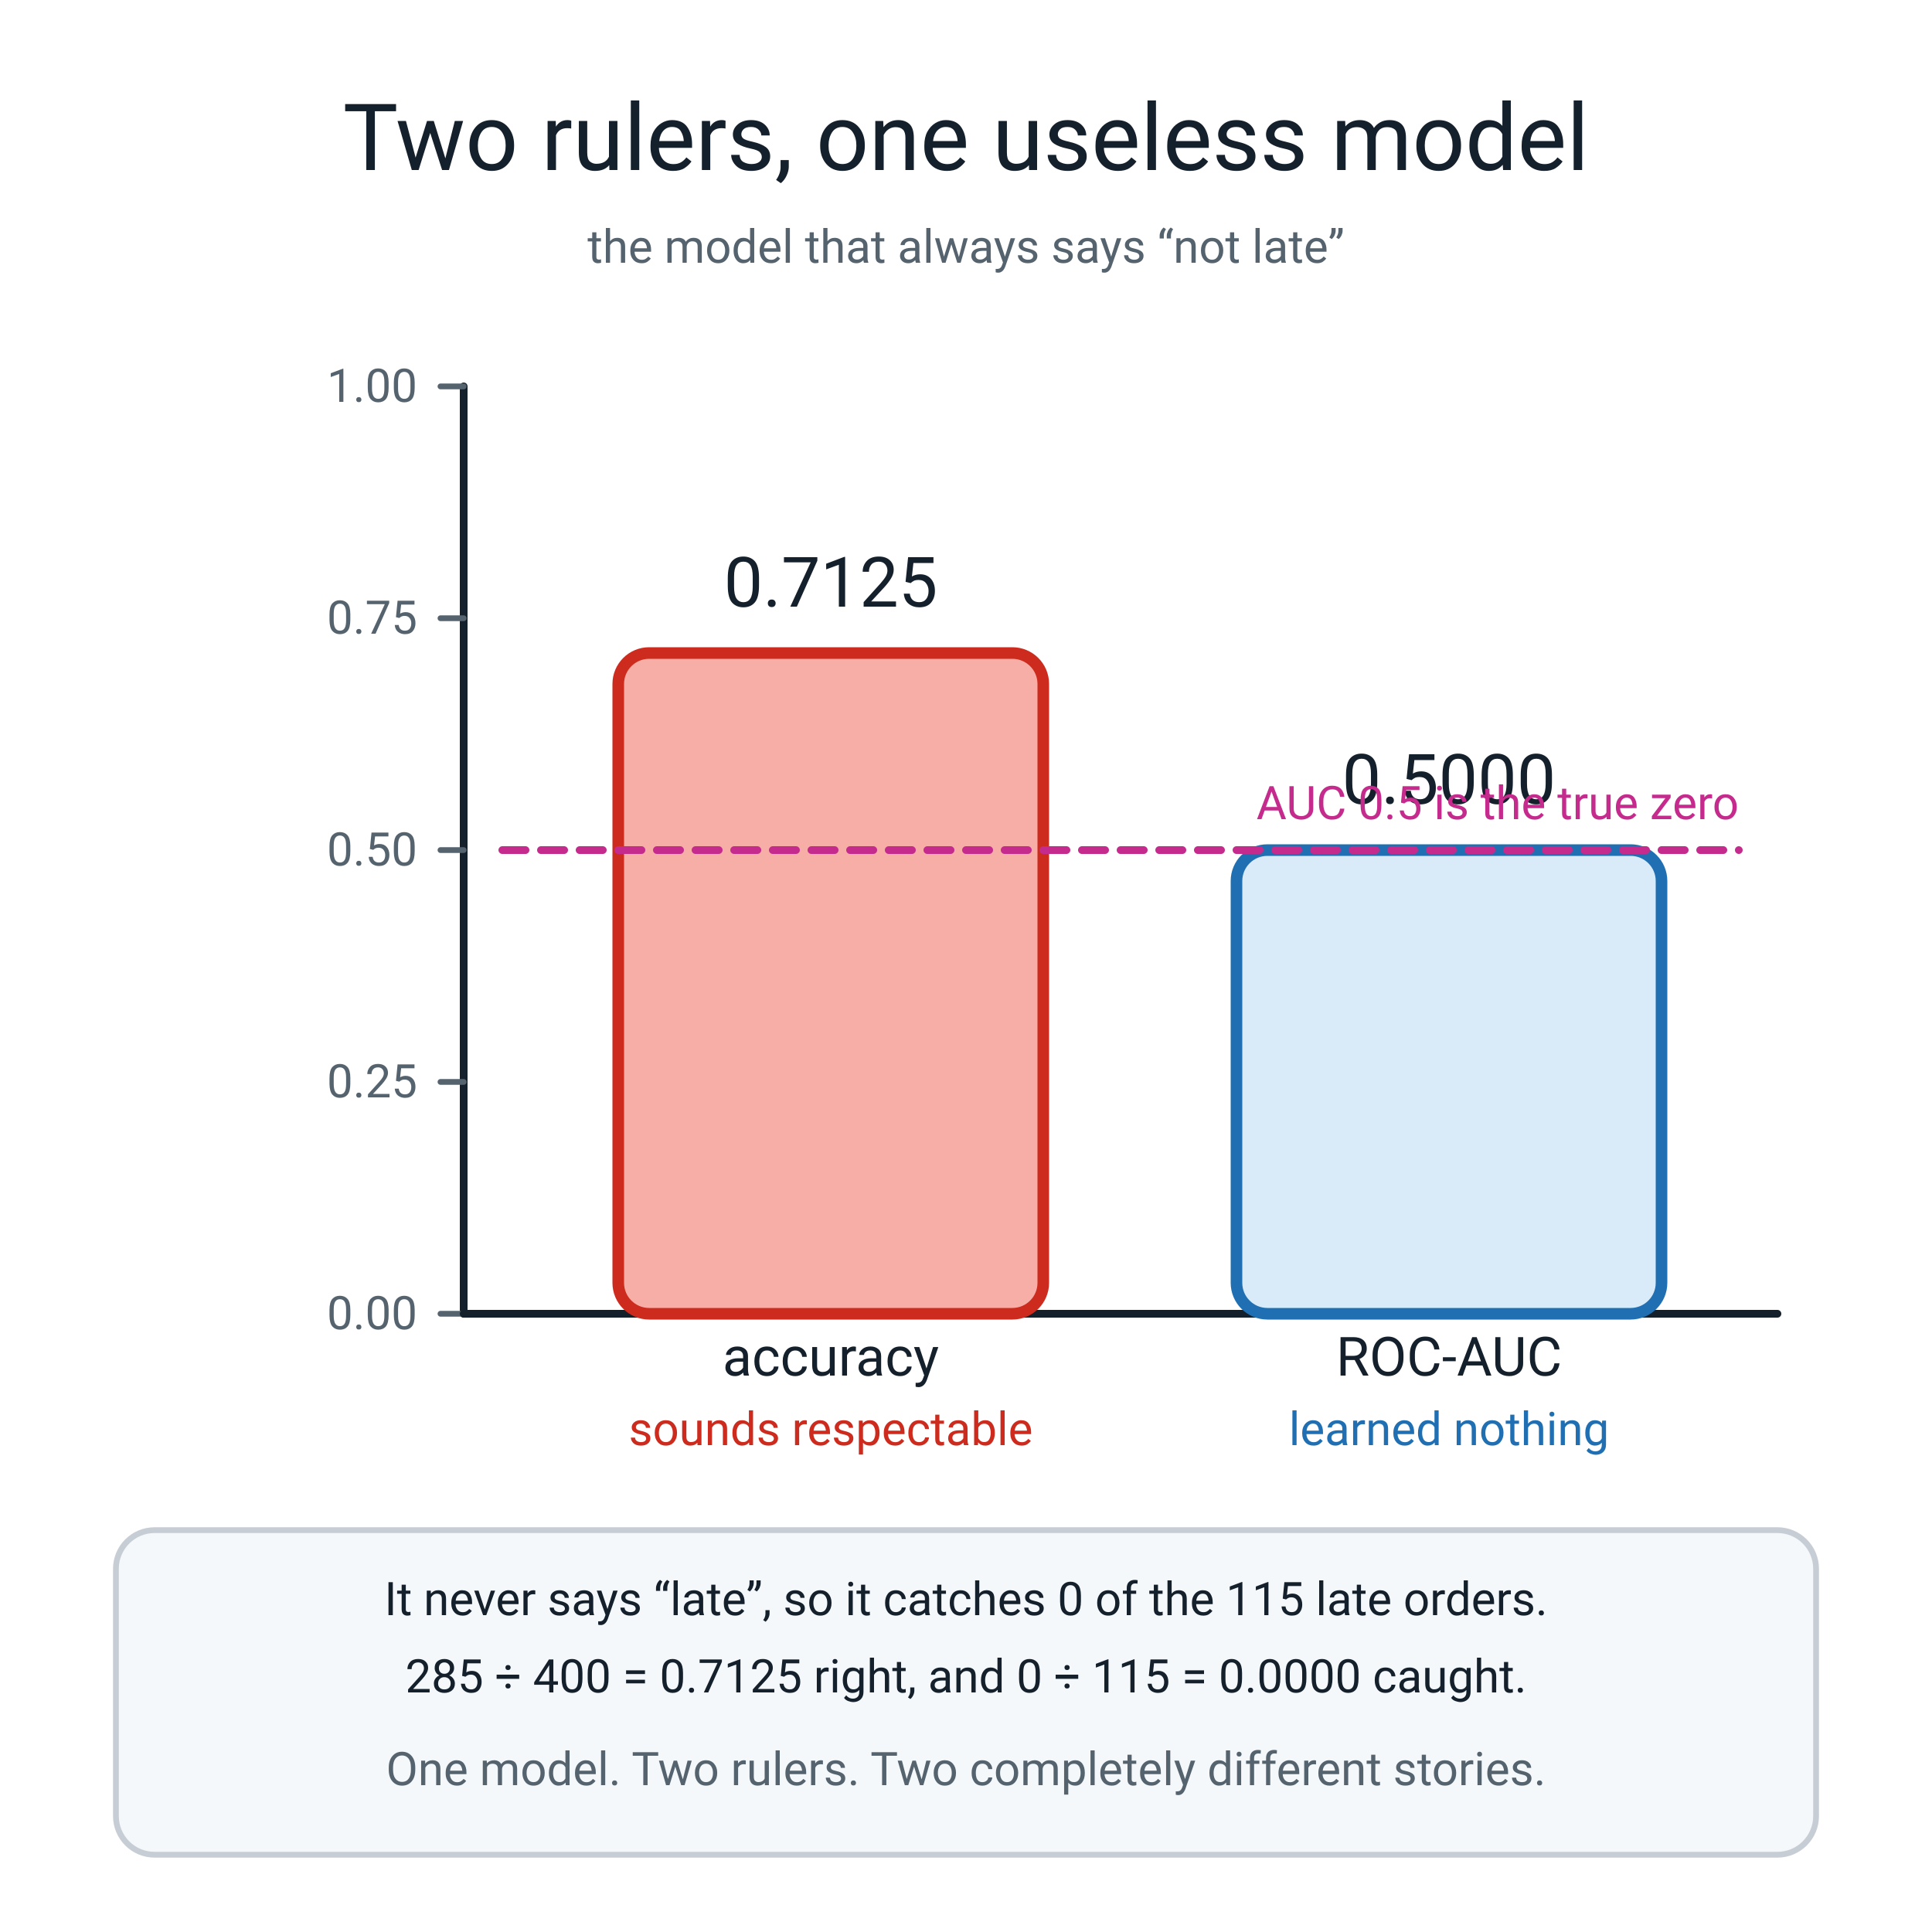
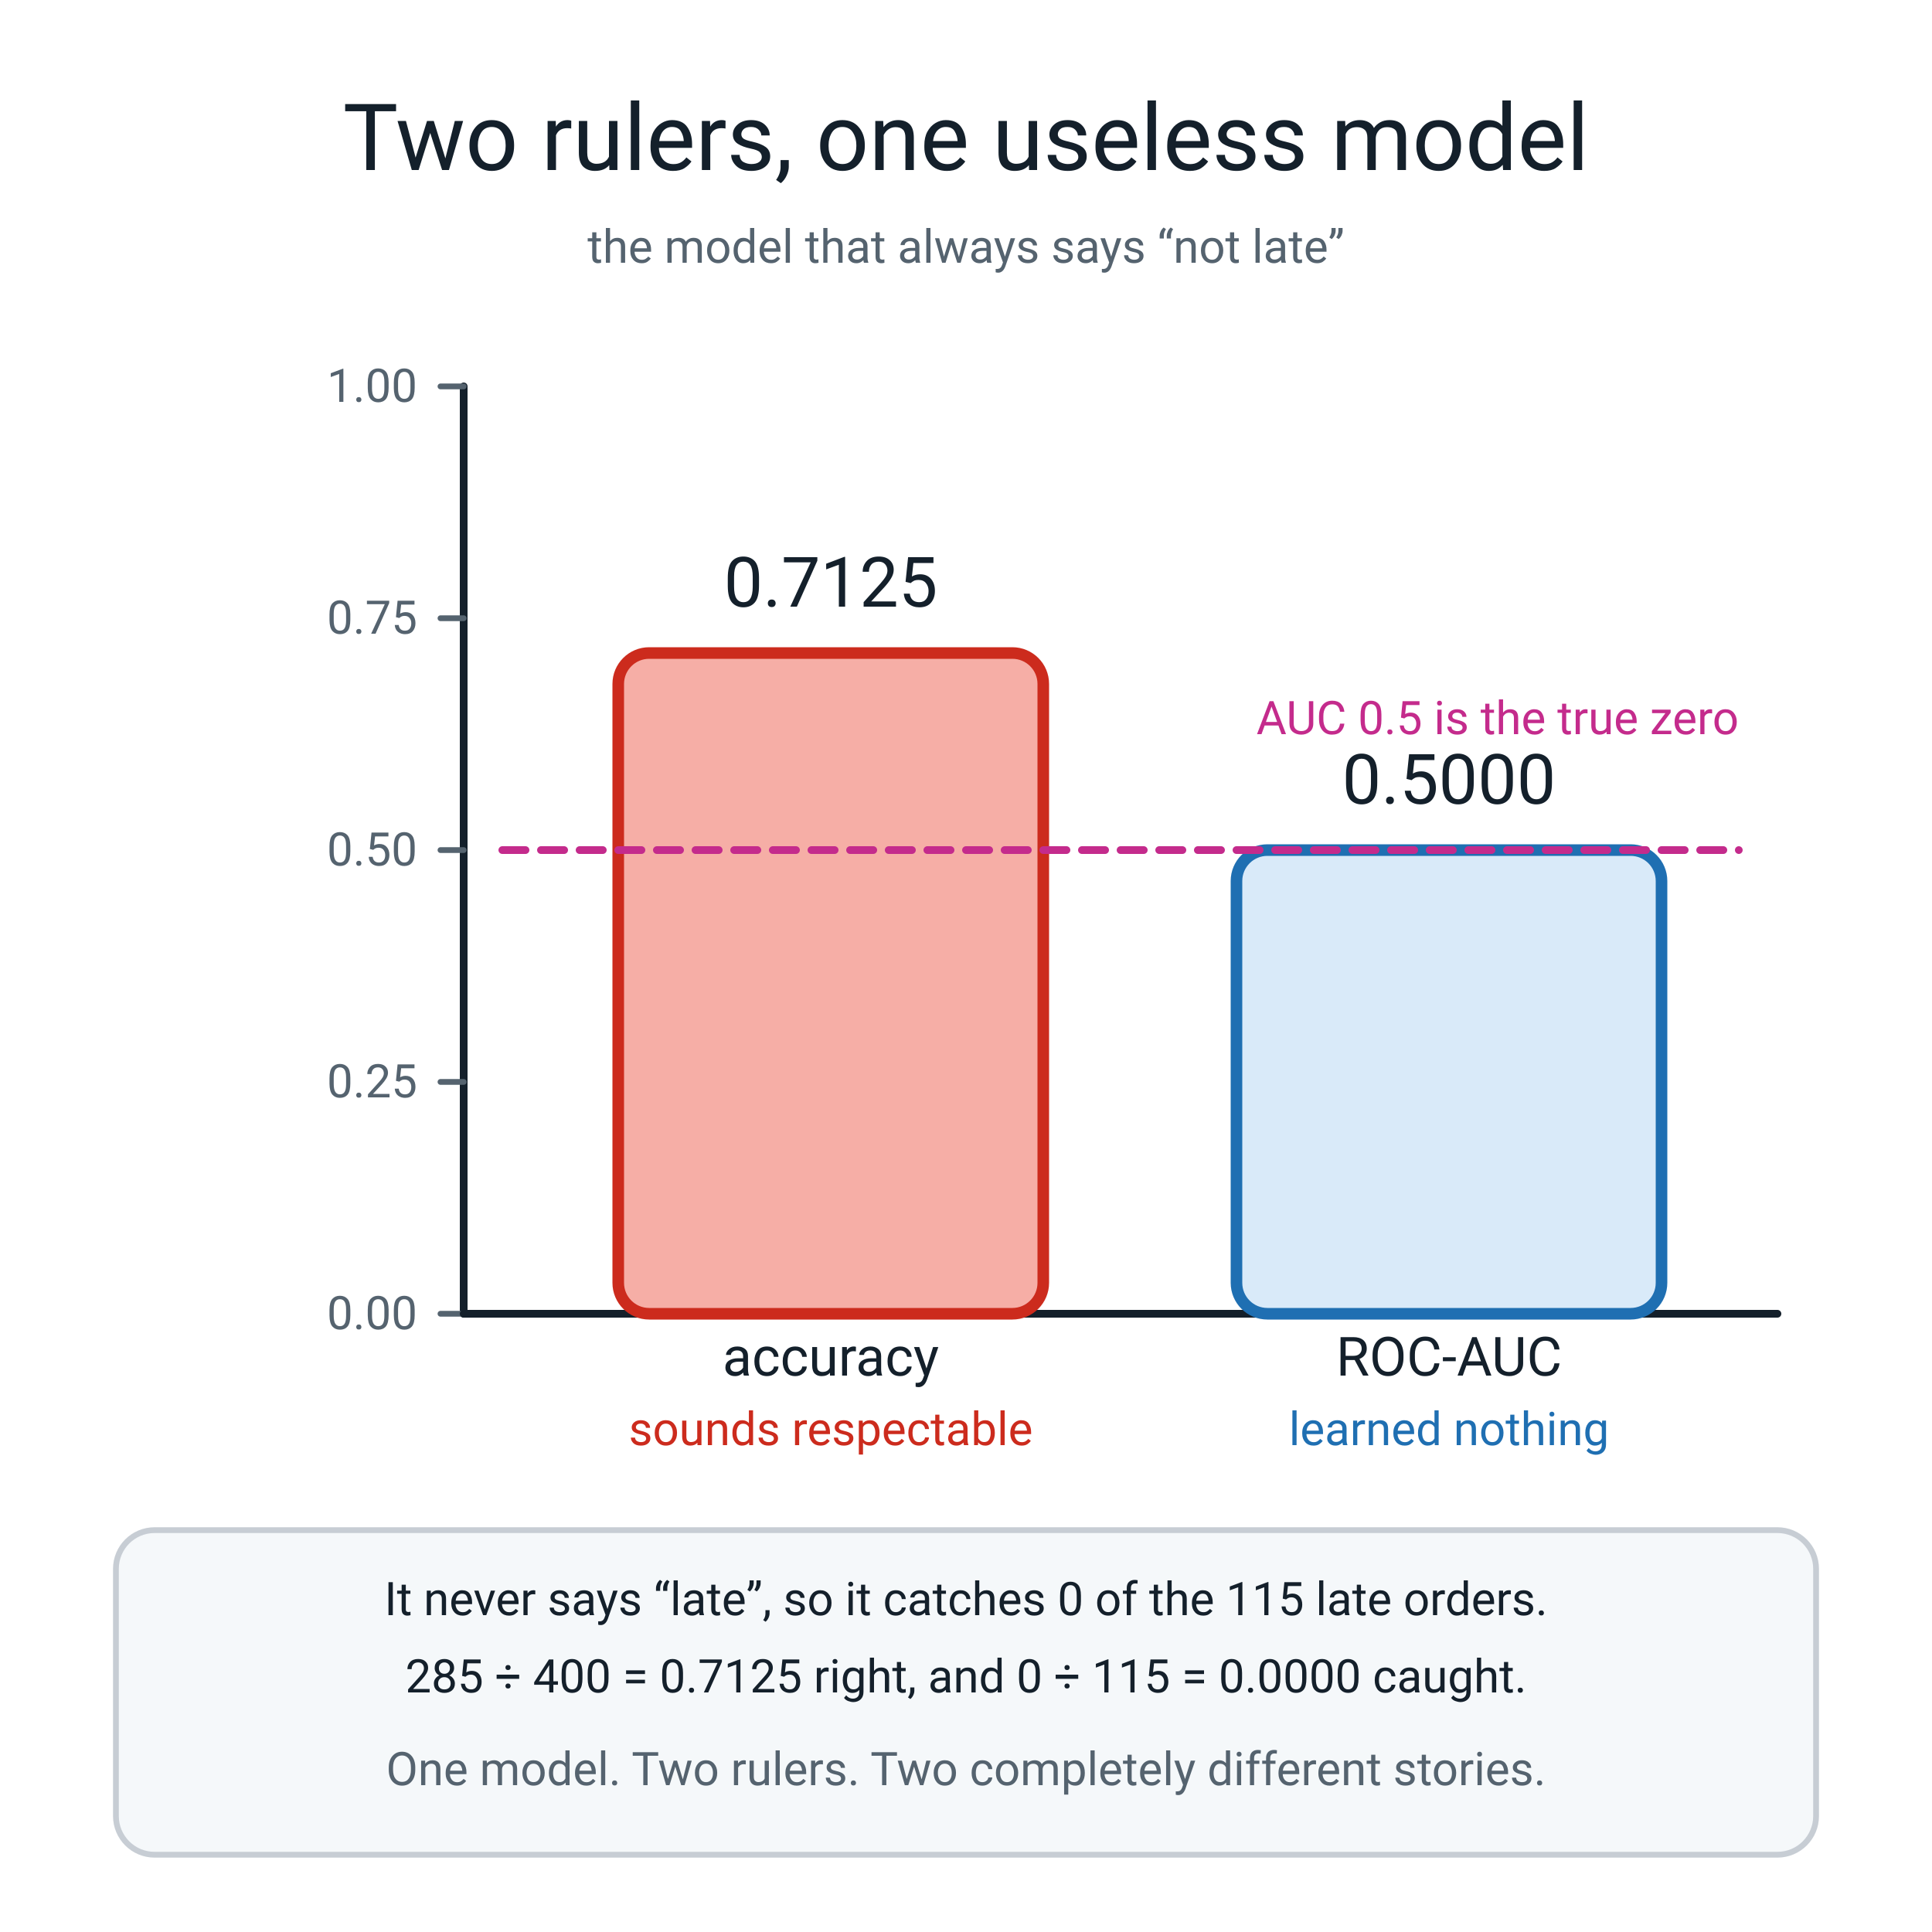
<svg xmlns="http://www.w3.org/2000/svg" viewBox="0 0 500 500" role="img">
  <text x="250" y="44" font-family="ui-sans-serif, system-ui, -apple-system, 'Segoe UI', Roboto, sans-serif" font-size="24" fill="#14202B" text-anchor="middle">Two rulers, one useless model</text>
  <text x="250" y="68" font-family="ui-sans-serif, system-ui, -apple-system, 'Segoe UI', Roboto, sans-serif" font-size="12" fill="#55636F" text-anchor="middle">the model that always says “not late”</text>
  <line x1="120" y1="100" x2="120" y2="340" stroke="#14202B" stroke-width="2" stroke-linecap="round" />
  <line x1="114" y1="340.0" x2="120" y2="340.0" stroke="#55636F" stroke-width="1.5" stroke-linecap="round" />
  <text x="108" y="344.0" font-family="ui-sans-serif, system-ui, -apple-system, 'Segoe UI', Roboto, sans-serif" font-size="12" fill="#55636F" text-anchor="end">0.00</text>
  <line x1="114" y1="280.0" x2="120" y2="280.0" stroke="#55636F" stroke-width="1.5" stroke-linecap="round" />
  <text x="108" y="284.0" font-family="ui-sans-serif, system-ui, -apple-system, 'Segoe UI', Roboto, sans-serif" font-size="12" fill="#55636F" text-anchor="end">0.25</text>
  <line x1="114" y1="220.0" x2="120" y2="220.0" stroke="#55636F" stroke-width="1.5" stroke-linecap="round" />
  <text x="108" y="224.0" font-family="ui-sans-serif, system-ui, -apple-system, 'Segoe UI', Roboto, sans-serif" font-size="12" fill="#55636F" text-anchor="end">0.50</text>
  <line x1="114" y1="160.0" x2="120" y2="160.0" stroke="#55636F" stroke-width="1.5" stroke-linecap="round" />
  <text x="108" y="164.0" font-family="ui-sans-serif, system-ui, -apple-system, 'Segoe UI', Roboto, sans-serif" font-size="12" fill="#55636F" text-anchor="end">0.75</text>
  <line x1="114" y1="100.0" x2="120" y2="100.0" stroke="#55636F" stroke-width="1.5" stroke-linecap="round" />
  <text x="108" y="104.0" font-family="ui-sans-serif, system-ui, -apple-system, 'Segoe UI', Roboto, sans-serif" font-size="12" fill="#55636F" text-anchor="end">1.00</text>
  <line x1="120" y1="340" x2="460" y2="340" stroke="#14202B" stroke-width="2" stroke-linecap="round" />
  <rect x="160" y="169.0" width="110" height="171.0" rx="8" fill="#F6AEA6" stroke="#CC2B1D" stroke-width="3" stroke-linejoin="round" />
  <text x="215" y="157.0" font-family="ui-sans-serif, system-ui, -apple-system, 'Segoe UI', Roboto, sans-serif" font-size="18" fill="#14202B" text-anchor="middle">0.7125</text>
  <text x="215" y="356" font-family="ui-sans-serif, system-ui, -apple-system, 'Segoe UI', Roboto, sans-serif" font-size="14" fill="#14202B" text-anchor="middle">accuracy</text>
  <text x="215" y="374" font-family="ui-sans-serif, system-ui, -apple-system, 'Segoe UI', Roboto, sans-serif" font-size="12" fill="#CC2B1D" text-anchor="middle">sounds respectable</text>
  <rect x="320" y="220.0" width="110" height="120.0" rx="8" fill="#D9EAF9" stroke="#1F6FB2" stroke-width="3" stroke-linejoin="round" />
  <text x="375" y="208.0" font-family="ui-sans-serif, system-ui, -apple-system, 'Segoe UI', Roboto, sans-serif" font-size="18" fill="#14202B" text-anchor="middle">0.5000</text>
  <text x="375" y="356" font-family="ui-sans-serif, system-ui, -apple-system, 'Segoe UI', Roboto, sans-serif" font-size="14" fill="#14202B" text-anchor="middle">ROC-AUC</text>
  <text x="375" y="374" font-family="ui-sans-serif, system-ui, -apple-system, 'Segoe UI', Roboto, sans-serif" font-size="12" fill="#1F6FB2" text-anchor="middle">learned nothing</text>
  <line x1="130" y1="220.0" x2="450" y2="220.0" stroke="#C42B8C" stroke-width="2" stroke-linecap="round" stroke-dasharray="6 4" />
-   <text x="450" y="212.0" font-family="ui-sans-serif, system-ui, -apple-system, 'Segoe UI', Roboto, sans-serif" font-size="12" fill="#C42B8C" text-anchor="end">AUC 0.5 is the true zero</text>
+   <text x="450" y="190.0" font-family="ui-sans-serif, system-ui, -apple-system, 'Segoe UI', Roboto, sans-serif" font-size="12" fill="#C42B8C" text-anchor="end">AUC 0.5 is the true zero</text>
  <rect x="30" y="396" width="440" height="84" rx="10" fill="#F5F8FA" stroke="#C7CDD4" stroke-width="1.5" stroke-linejoin="round" />
  <text x="250" y="418" font-family="ui-sans-serif, system-ui, -apple-system, 'Segoe UI', Roboto, sans-serif" font-size="12" fill="#14202B" text-anchor="middle">It never says “late”, so it catches 0 of the 115 late orders.</text>
  <text x="250" y="438" font-family="ui-sans-serif, system-ui, -apple-system, 'Segoe UI', Roboto, sans-serif" font-size="12" fill="#14202B" text-anchor="middle">285 ÷ 400 = 0.7125 right, and 0 ÷ 115 = 0.0000 caught.</text>
  <text x="250" y="462" font-family="ui-sans-serif, system-ui, -apple-system, 'Segoe UI', Roboto, sans-serif" font-size="12" fill="#55636F" text-anchor="middle">One model. Two rulers. Two completely different stories.</text>
</svg>
